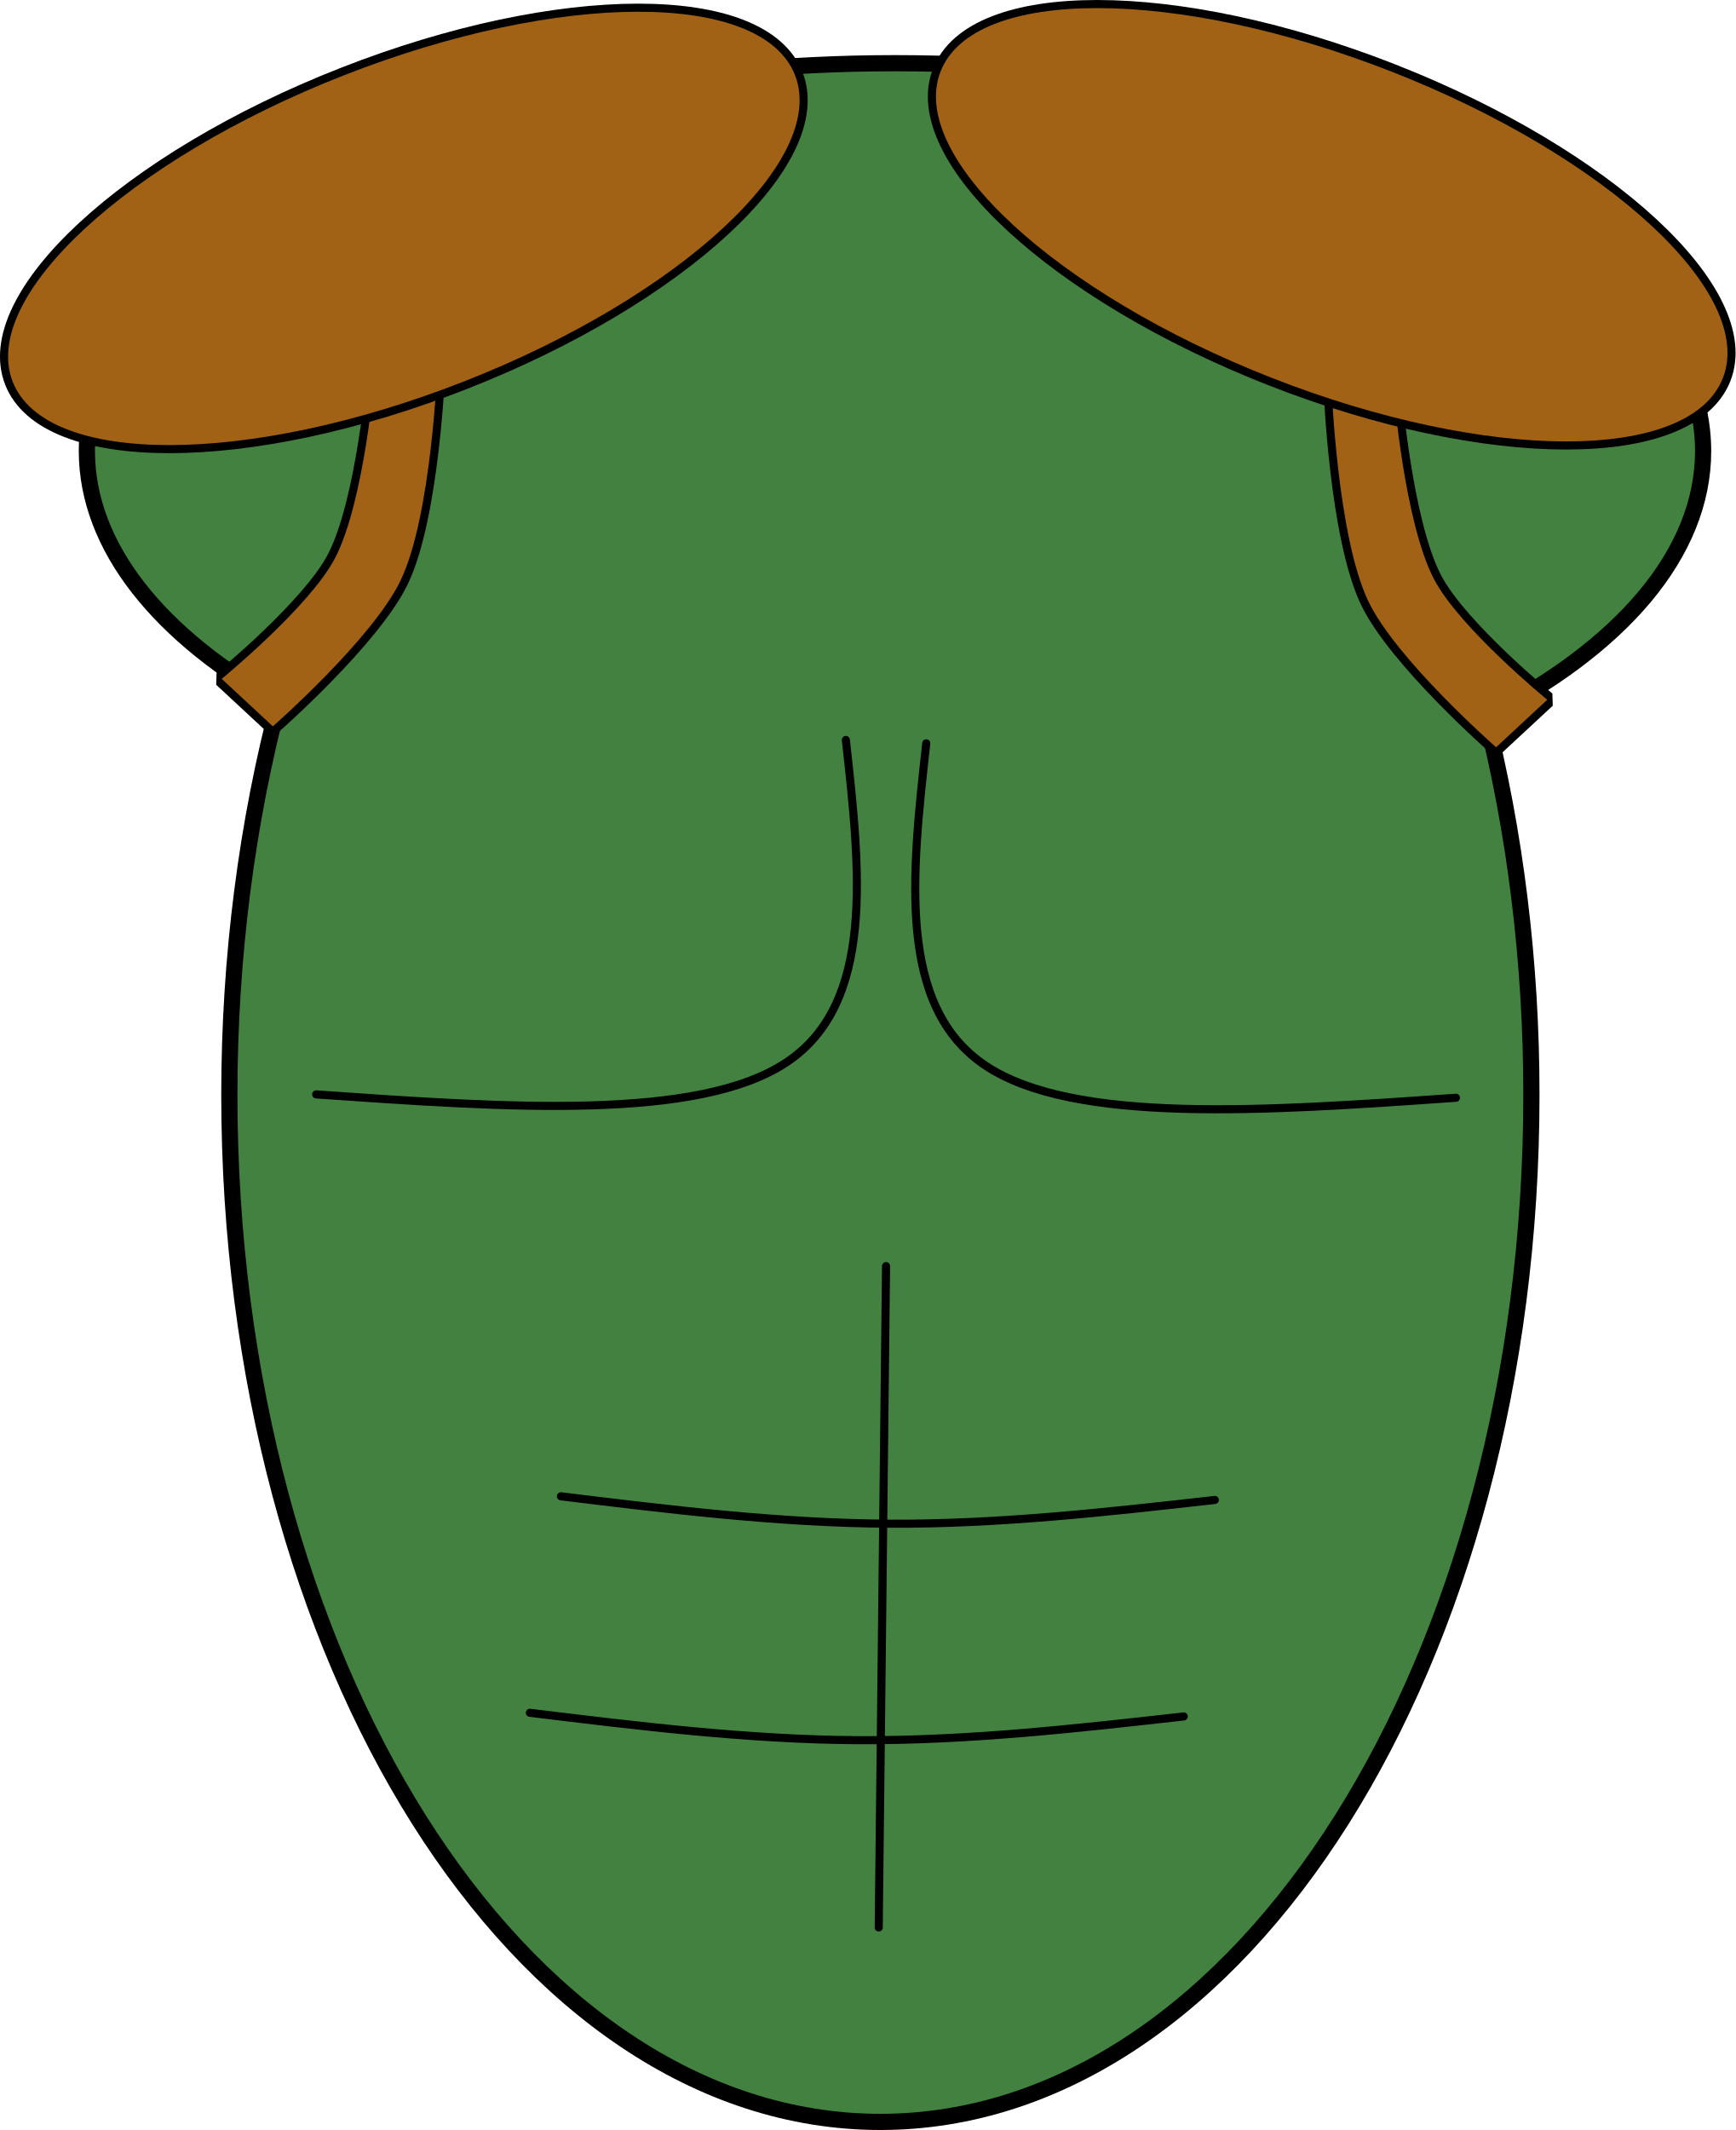
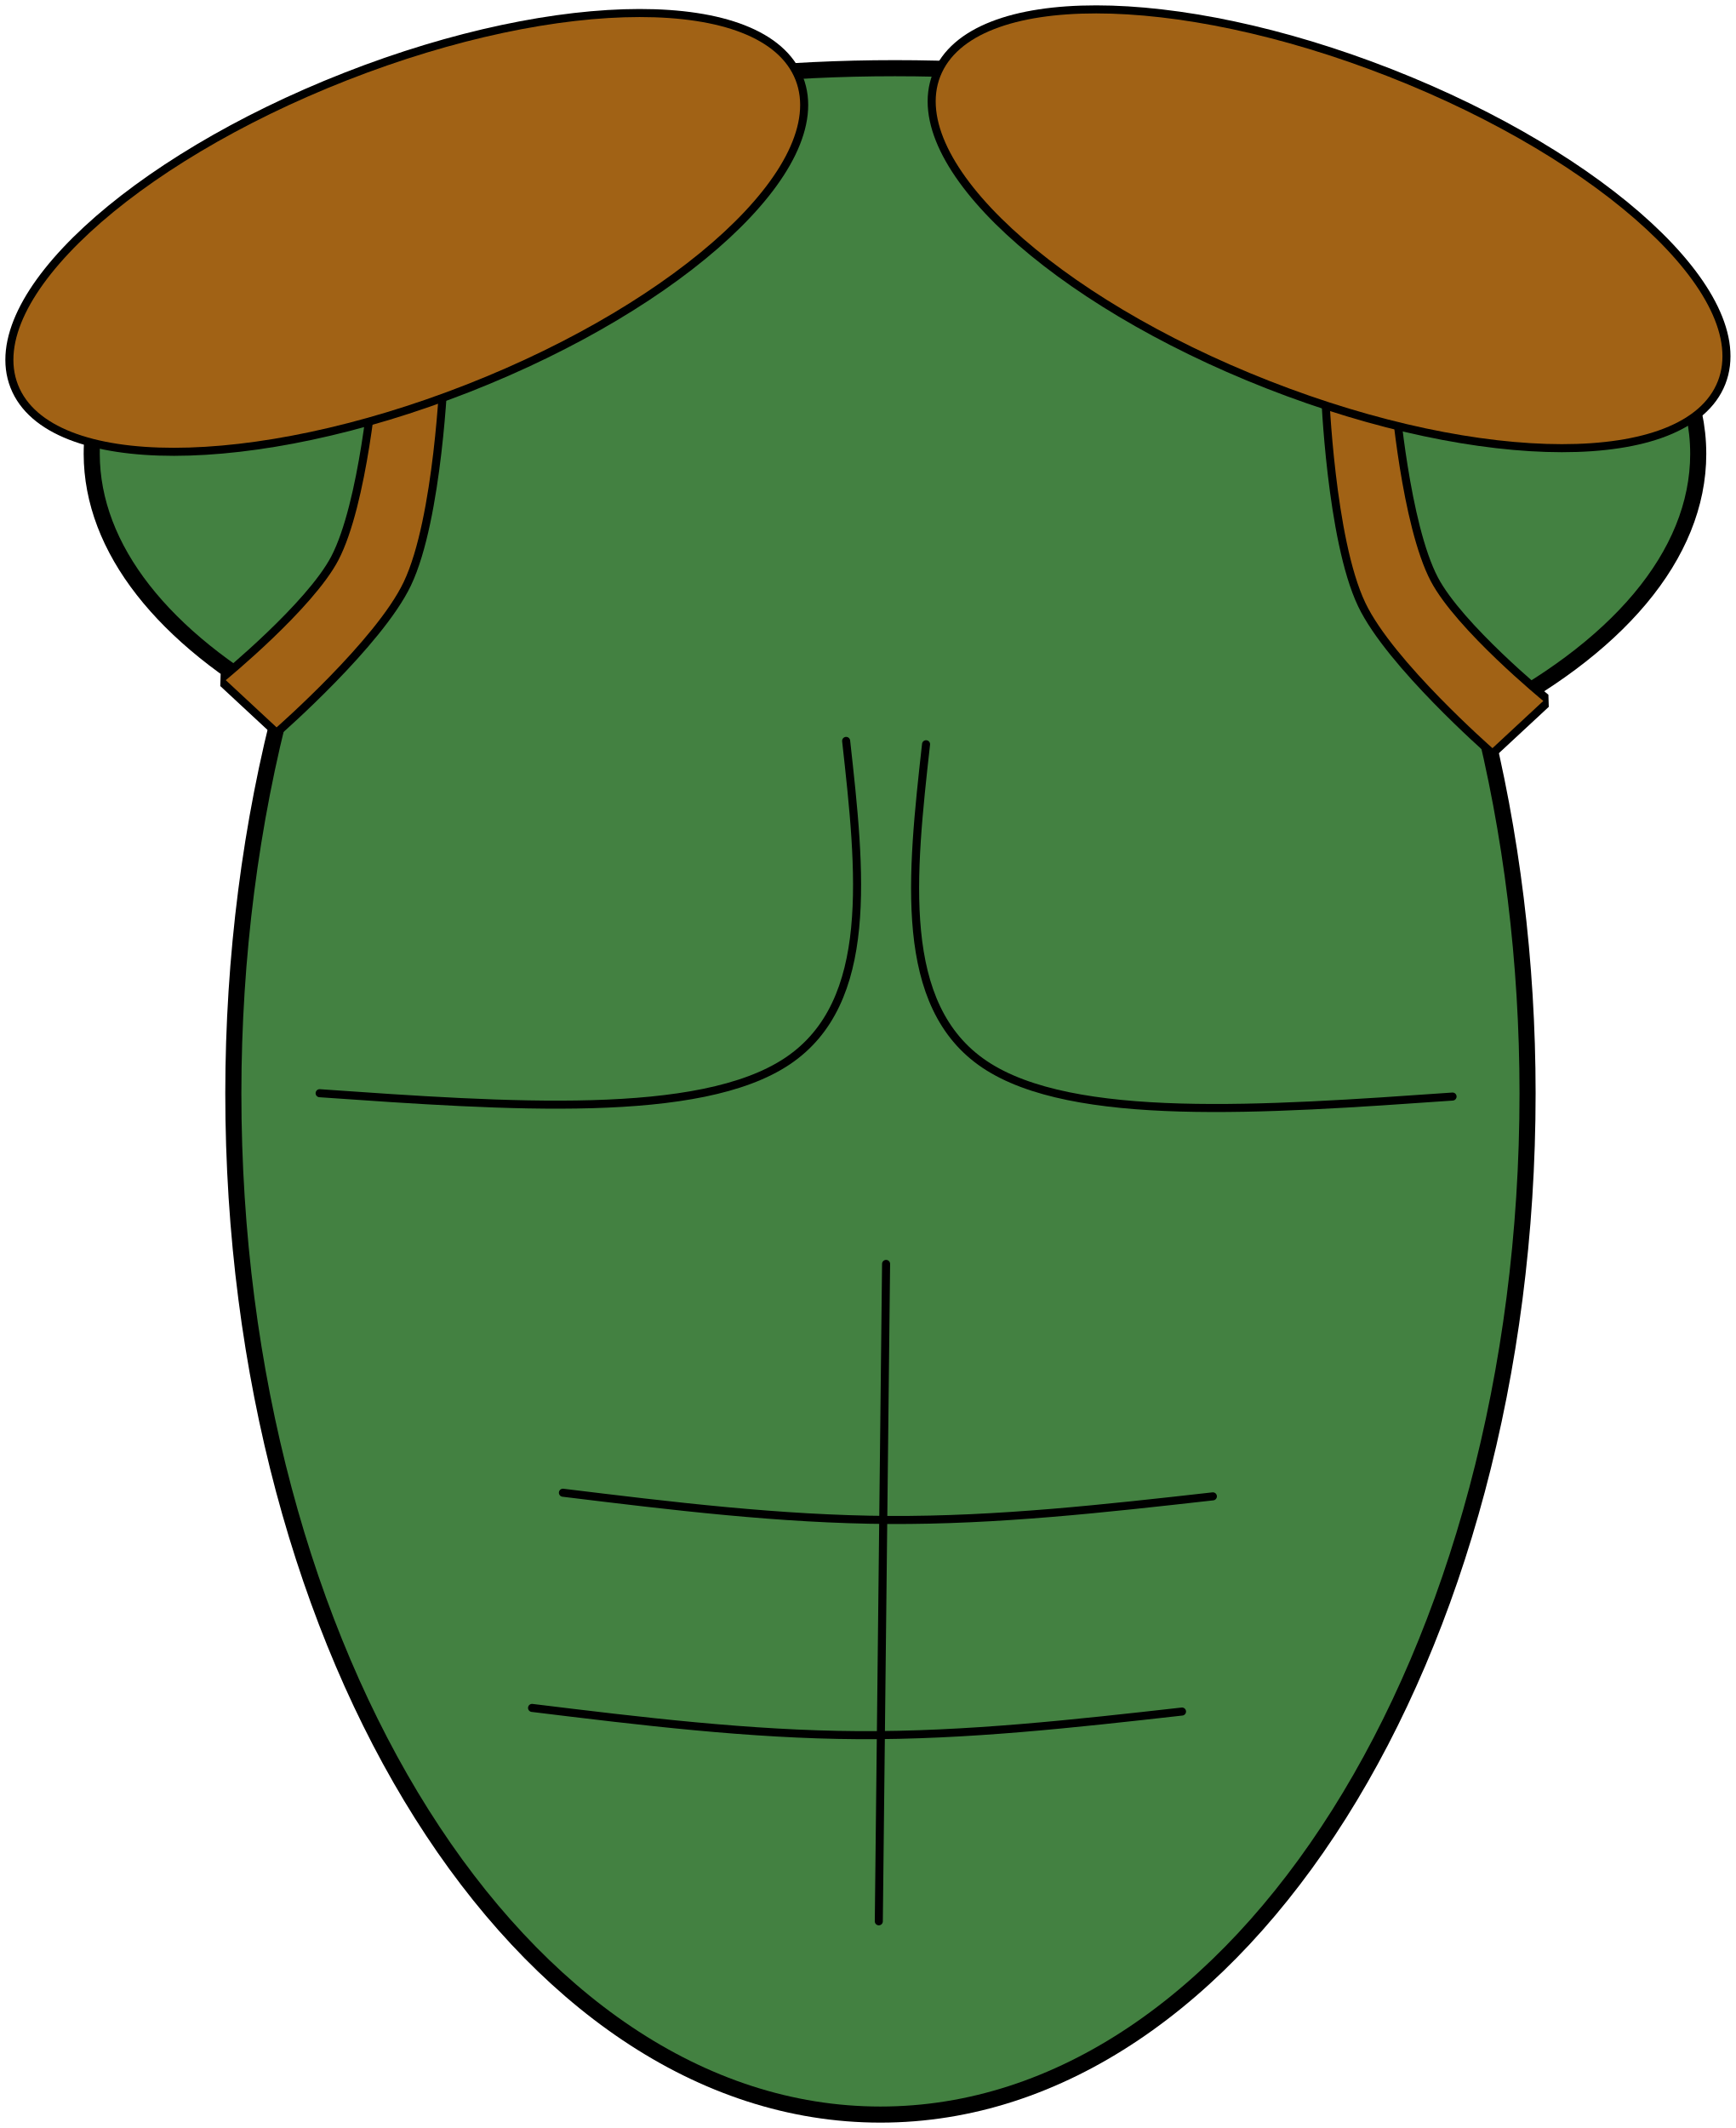
- <svg xmlns="http://www.w3.org/2000/svg" width="643.31" height="789.344" viewBox="0 0 170.209 208.847" version="1.1" id="svg7354">
+ <svg xmlns="http://www.w3.org/2000/svg" width="647.31" height="793.344" viewBox="0 0 171.267 209.906" version="1.1" id="svg7354">
  <defs id="defs7351" />
-   <g id="layer1" transform="translate(-49.60237,-27.76052)">
+   <g id="layer1" transform="translate(-49.0732,-27.23135)">
    <path id="path7892" style="fill:#438141;fill-opacity:1;stroke:#000000;stroke-width:3.175;stroke-linecap:round;stroke-miterlimit:0;stroke-dasharray:none;paint-order:stroke fill markers" d="m 137.376,34.751 a 78.46,37.259 0 0 0 -78.46,37.26 78.46,37.259 0 0 0 18.94,24.245 63.054,99.955 0 0 0 -4.968,38.809 63.054,99.955 0 0 0 63.055,99.955 63.054,99.955 0 0 0 63.054,-99.955 63.054,99.955 0 0 0 -4.602,-37.47 78.46,37.259 0 0 0 21.441,-25.584 78.46,37.259 0 0 0 -78.459,-37.26 z" />
    <path style="fill:none;fill-opacity:1;stroke:#000000;stroke-width:0.794;stroke-linecap:round;stroke-miterlimit:0;stroke-dasharray:none;paint-order:stroke fill markers" d="m 132.557,100.314 c 1.433,12.898 2.866,25.795 -5.792,31.587 -8.658,5.792 -27.407,4.478 -46.156,3.165" id="path15947" />
    <path style="fill:none;fill-opacity:1;stroke:#000000;stroke-width:0.794;stroke-linecap:round;stroke-miterlimit:0;stroke-dasharray:none;paint-order:stroke fill markers" d="m 140.442,100.644 c -1.433,12.898 -2.866,25.795 5.792,31.587 8.658,5.792 27.407,4.478 46.156,3.165" id="path15947-0" />
    <path style="fill:none;fill-opacity:1;stroke:#000000;stroke-width:0.794;stroke-linecap:round;stroke-miterlimit:0;stroke-dasharray:none;paint-order:stroke fill markers" d="m 136.498,151.904 c -0.239,21.615 -0.478,43.231 -0.717,64.846" id="path16003" />
    <path style="fill:none;fill-opacity:1;stroke:#000000;stroke-width:0.794;stroke-linecap:round;stroke-miterlimit:0;stroke-dasharray:none;paint-order:stroke fill markers" d="m 104.613,174.474 c 10.748,1.314 21.496,2.627 32.184,2.687 10.688,0.06 21.317,-1.135 31.945,-2.329" id="path16007" />
    <path style="fill:none;fill-opacity:1;stroke:#000000;stroke-width:0.794;stroke-linecap:round;stroke-miterlimit:0;stroke-dasharray:none;paint-order:stroke fill markers" d="m 101.568,195.7 c 10.748,1.314 21.496,2.627 32.184,2.687 10.688,0.06 21.317,-1.135 31.945,-2.329" id="path16007-7" />
    <path style="fill:#a16215;fill-opacity:1;stroke:#000000;stroke-width:1.587;stroke-linecap:round;stroke-miterlimit:0;stroke-dasharray:none;paint-order:stroke fill markers" d="m 180.206,65.92 c 0,0 0.558,14.434 3.583,20.779 2.731,5.73 12.539,14.331 12.539,14.331 l 5.016,-4.657 c 0,0 -8.594,-7.035 -11.106,-11.823 -2.895,-5.517 -3.941,-18.271 -3.941,-18.271 z" id="path16145" />
    <path style="fill:#a16215;fill-opacity:1;stroke:#000000;stroke-width:1.587;stroke-linecap:round;stroke-miterlimit:0;stroke-dasharray:none;paint-order:stroke fill markers" d="m 92.484,63.869 c 0,0 -0.558,14.434 -3.583,20.779 -2.731,5.73 -12.539,14.331 -12.539,14.331 l -5.016,-4.657 c 0,0 8.594,-7.035 11.106,-11.823 2.895,-5.517 3.941,-18.271 3.941,-18.271 z" id="path16145-1" />
    <ellipse style="fill:#a16215;fill-opacity:1;stroke:#000000;stroke-width:1.587;stroke-linecap:round;stroke-miterlimit:0;stroke-dasharray:none;paint-order:stroke fill markers" id="path16037" cx="64.755" cy="79.25" rx="41.2" ry="16.122" transform="rotate(-21.40107)" />
    <ellipse style="fill:#a16215;fill-opacity:1;stroke:#000000;stroke-width:1.587;stroke-linecap:round;stroke-miterlimit:0;stroke-dasharray:none;paint-order:stroke fill markers" id="path16037-8" cx="-185.952" cy="-19.391" rx="41.2" ry="16.122" transform="matrix(-0.931049,-0.3648942,-0.3648942,0.931049,0,0)" />
  </g>
</svg>
